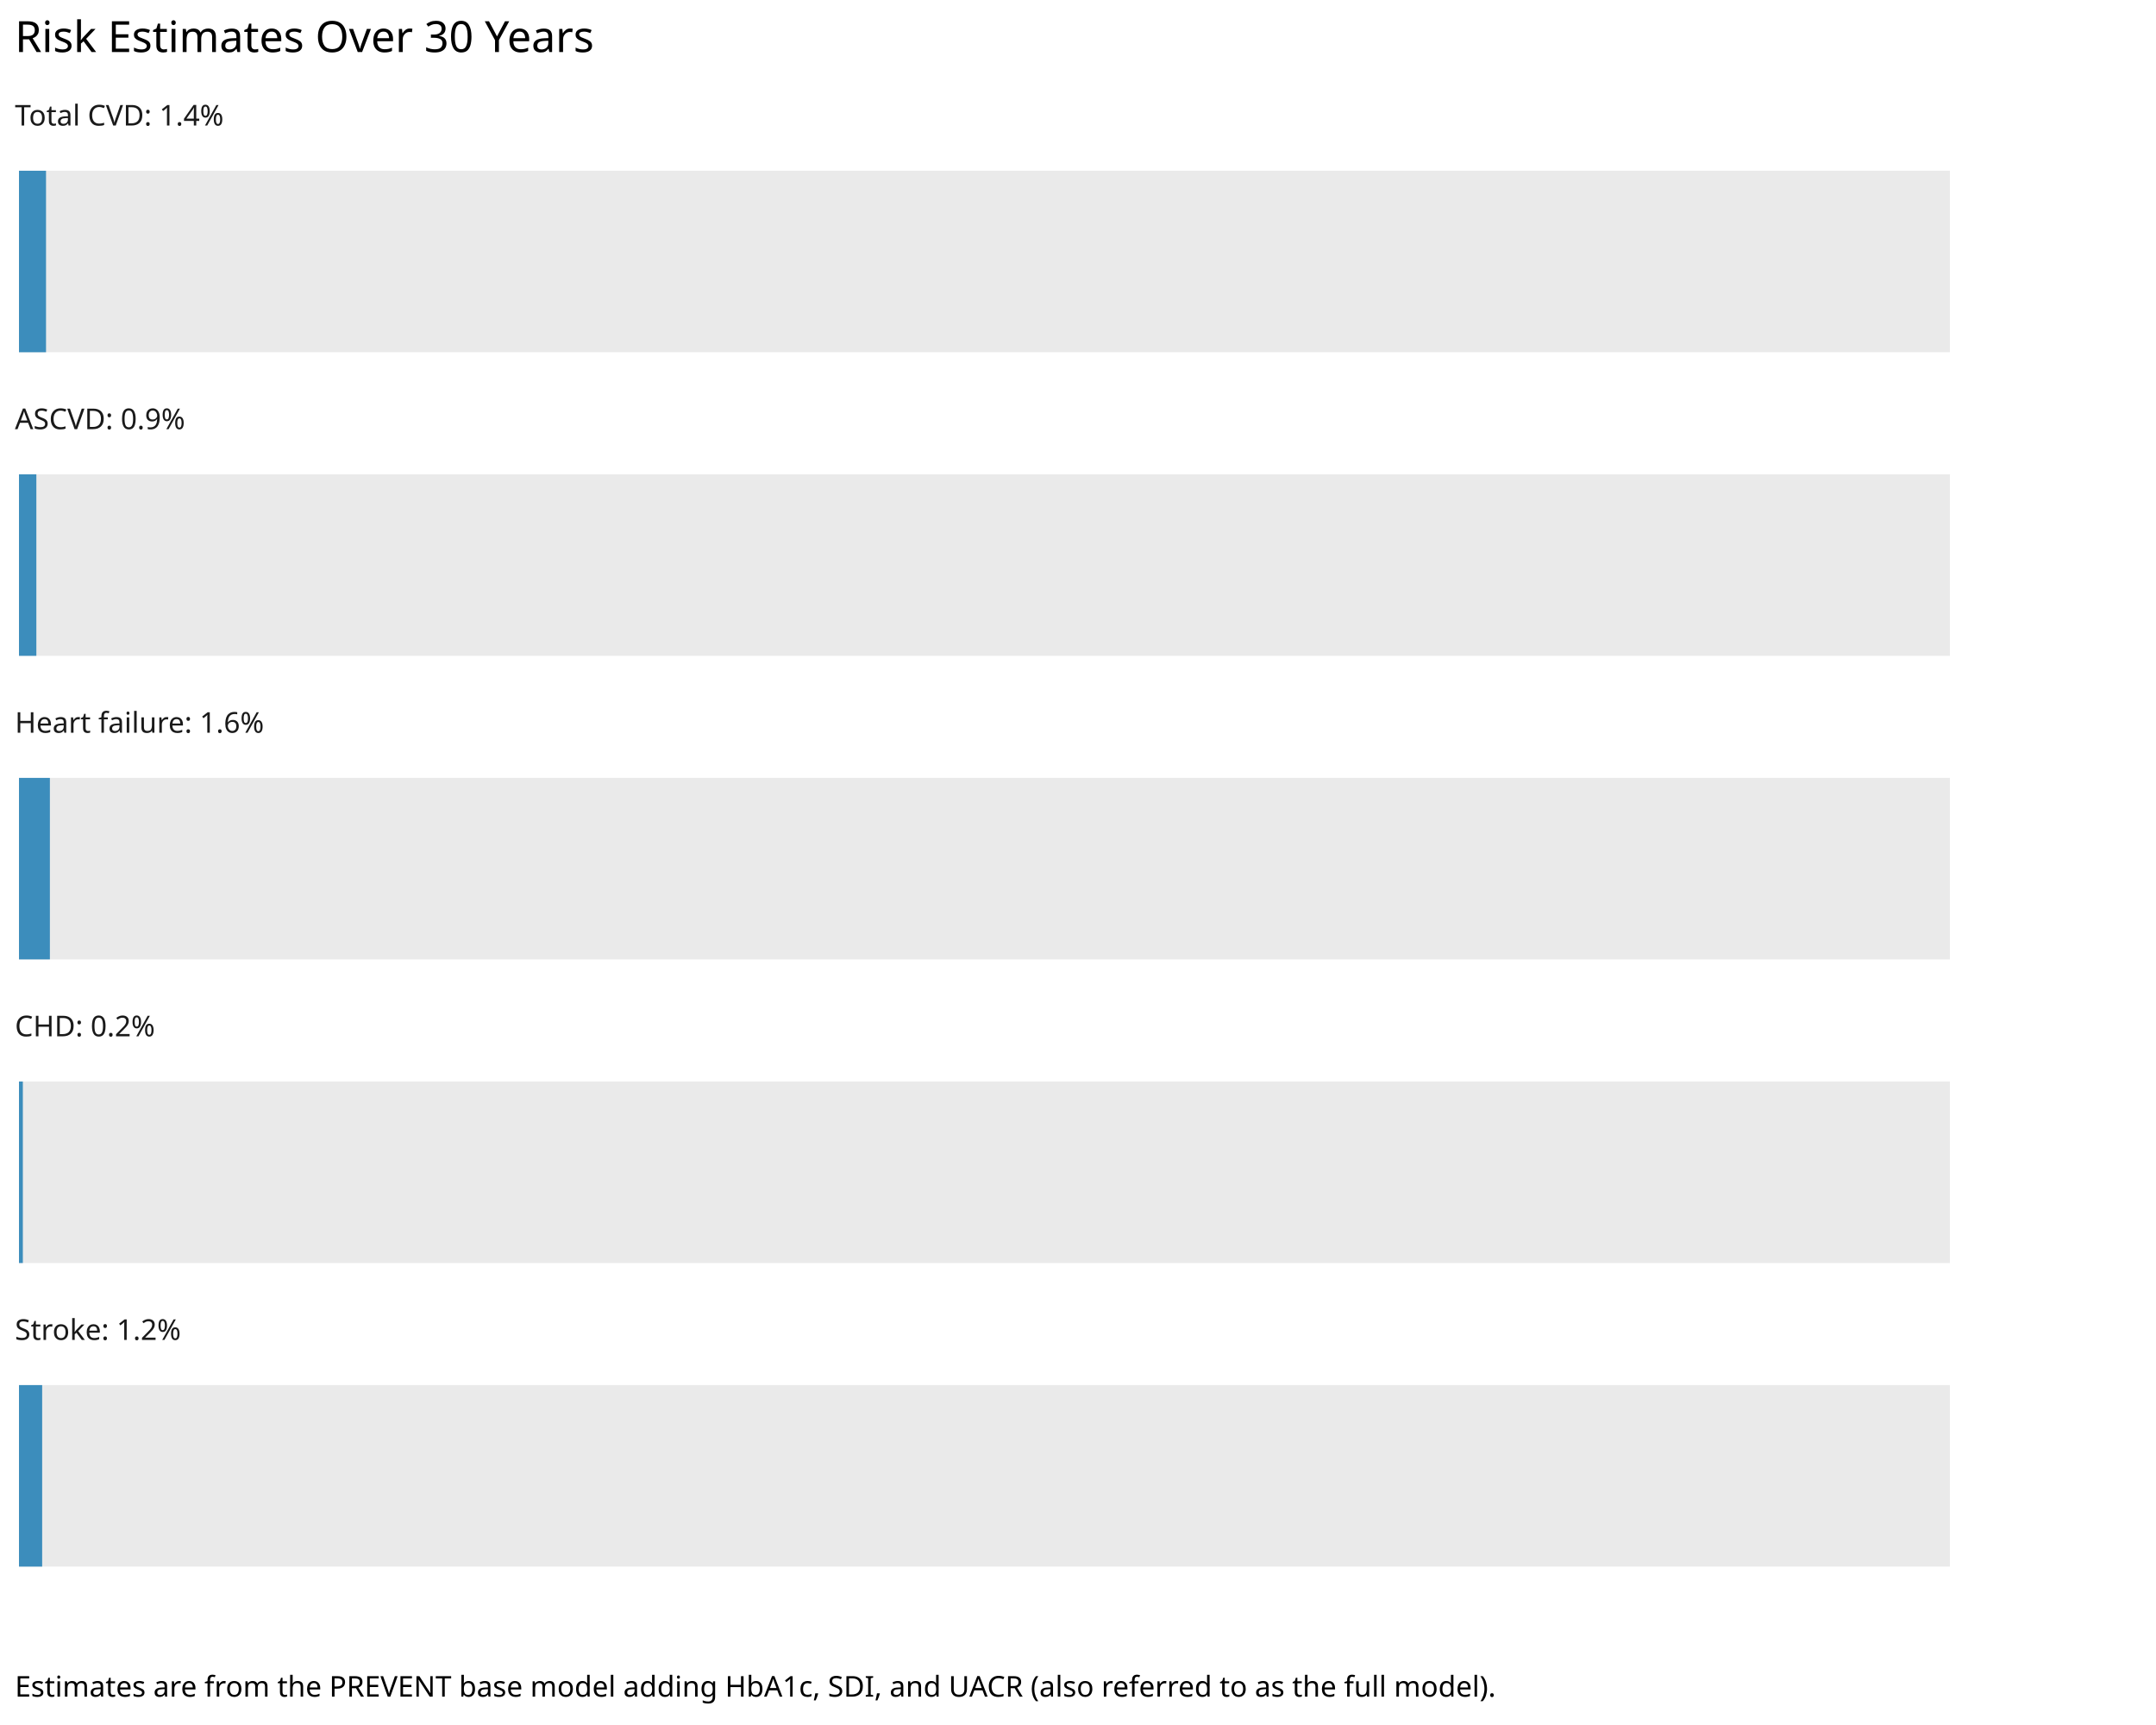
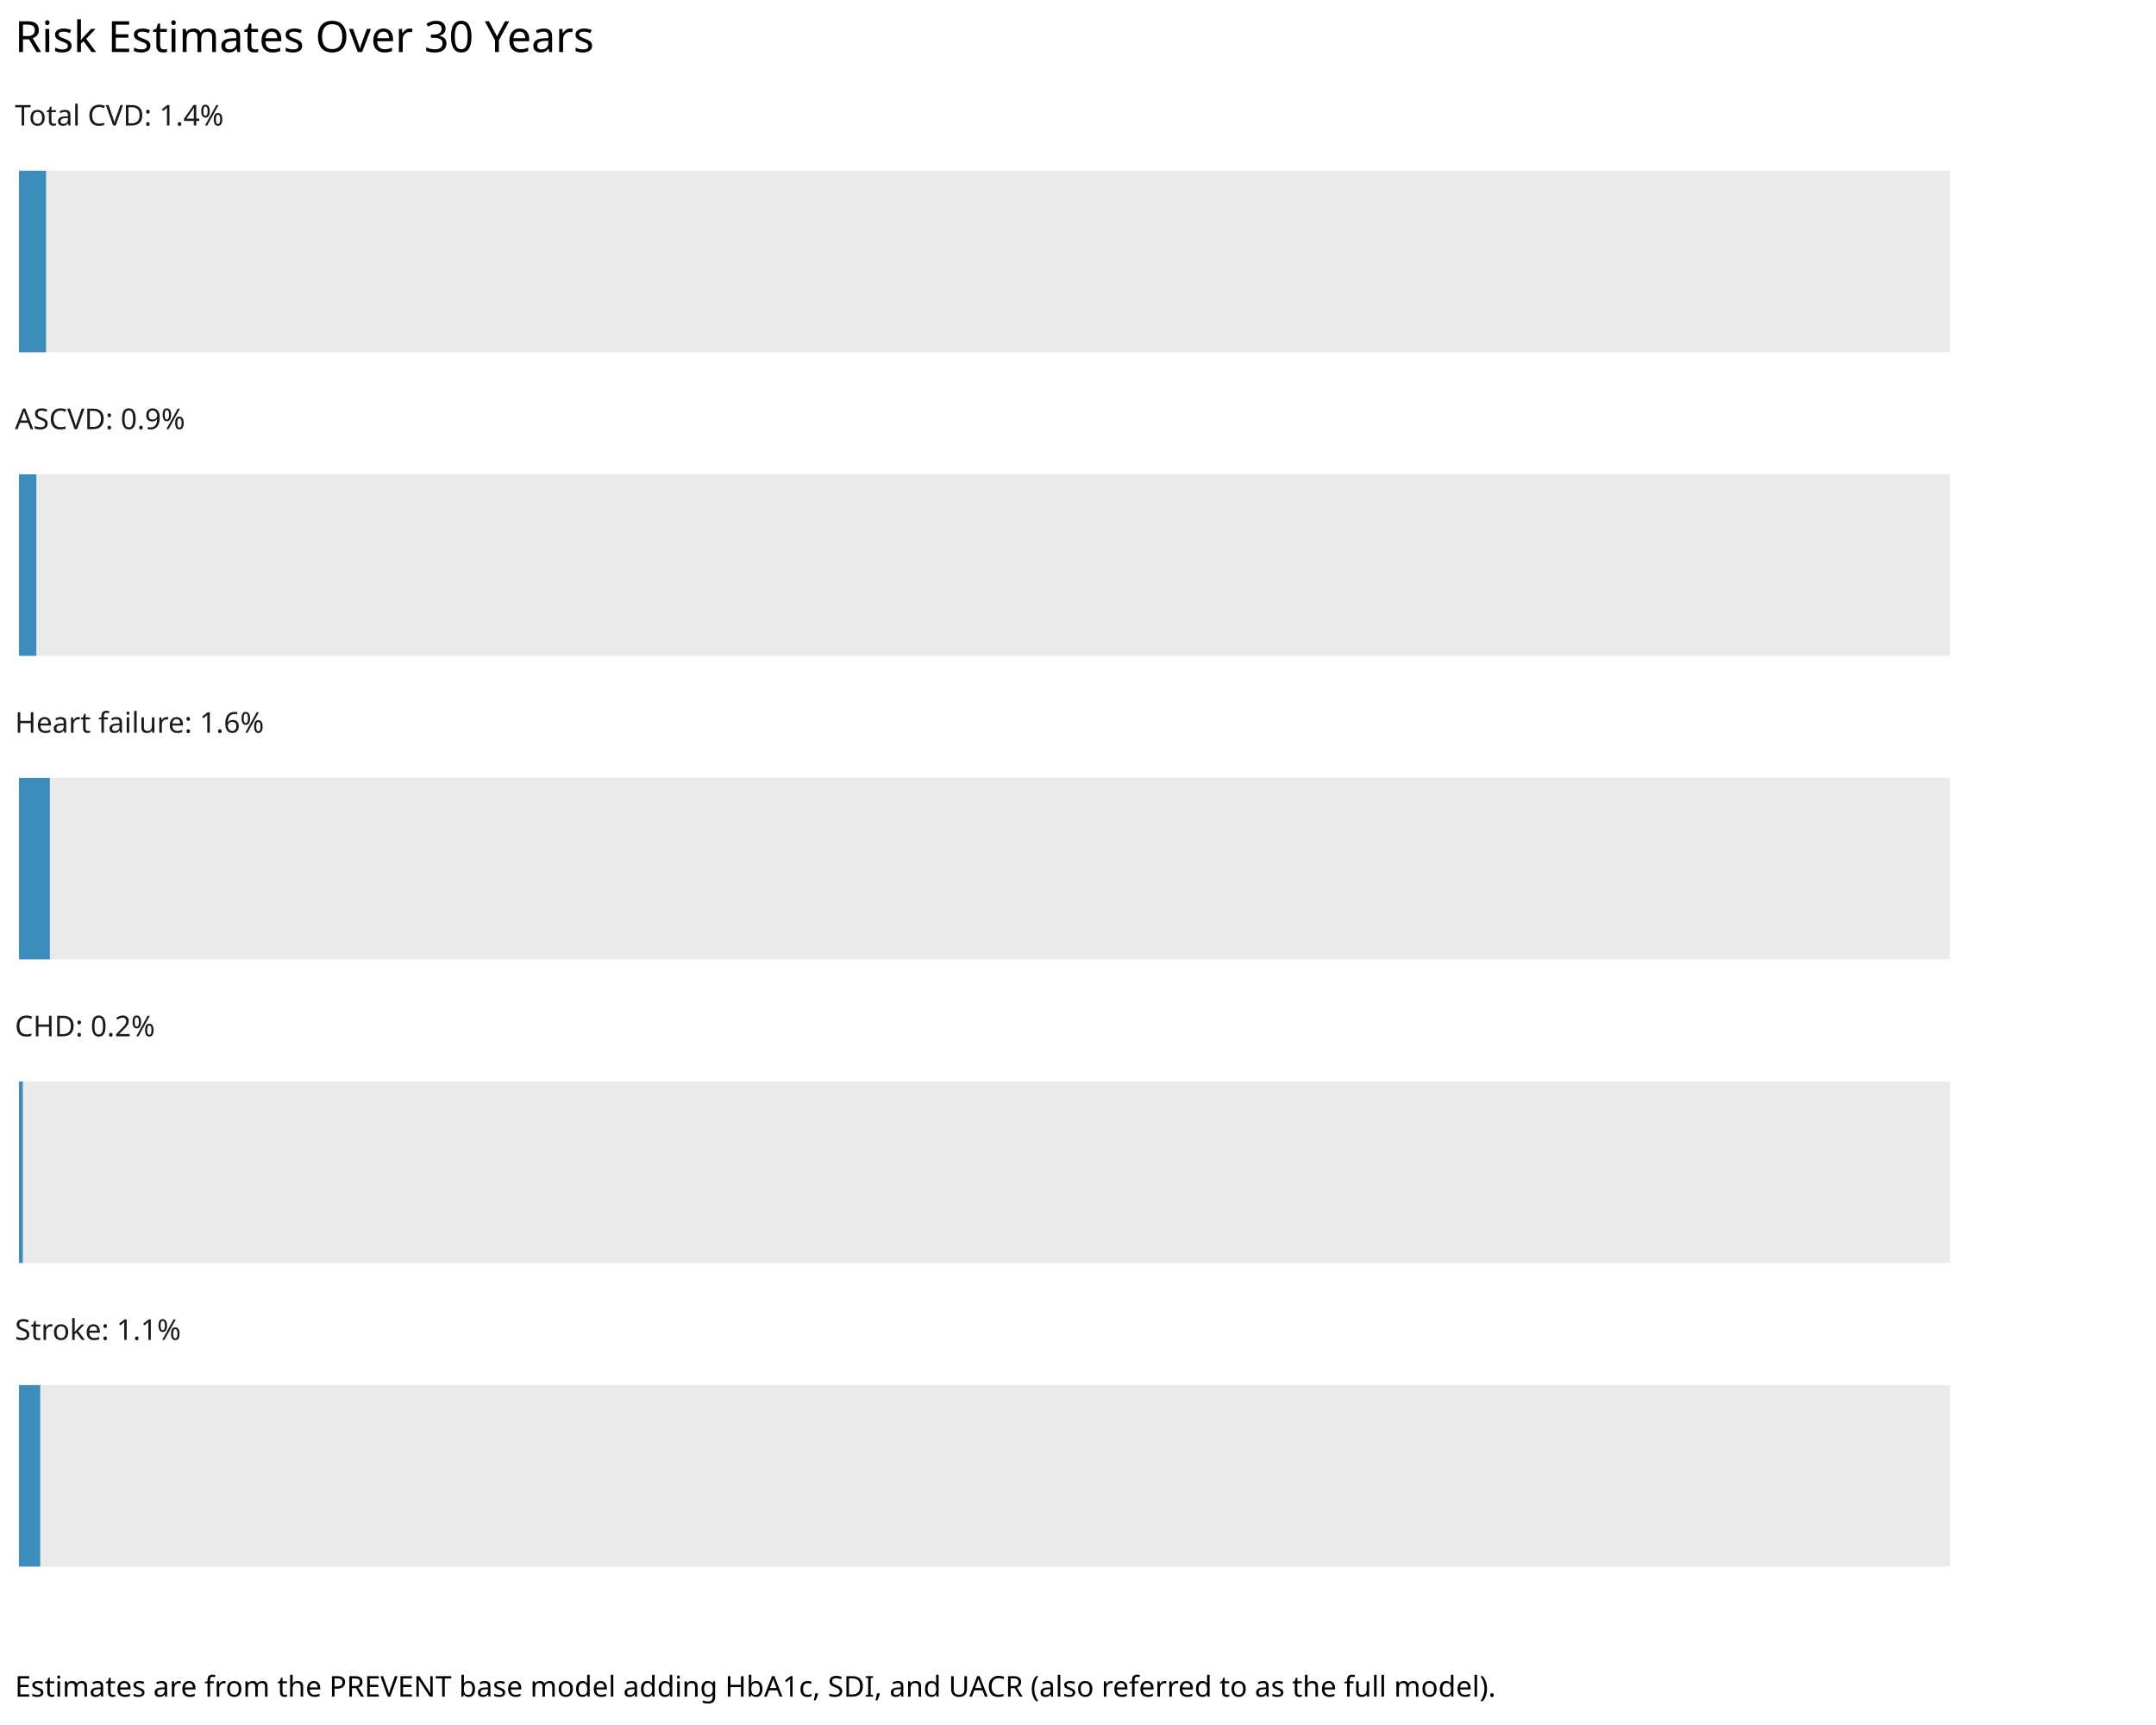
<svg xmlns="http://www.w3.org/2000/svg" class="svglite" data-engine-version="2.0" width="720.00pt" height="576.00pt" viewBox="0 0 720.00 576.00">
  <defs>
    <style type="text/css">
    .svglite line, .svglite polyline, .svglite polygon, .svglite path, .svglite rect, .svglite circle {
      fill: none;
      stroke: #000000;
      stroke-linecap: round;
      stroke-linejoin: round;
      stroke-miterlimit: 10.00;
    }
  </style>
  </defs>
  <rect width="100%" height="100%" style="stroke: none; fill: #FFFFFF;" />
  <defs>
    <clipPath id="cpMC4wMHw3MjAuMDB8MC4wMHw1NzYuMDA=">
      <rect x="0.00" y="0.00" width="720.00" height="576.00" />
    </clipPath>
  </defs>
  <g clip-path="url(#cpMC4wMHw3MjAuMDB8MC4wMHw1NzYuMDA=)">
    <rect x="0.00" y="0.00" width="720.00" height="576.00" style="stroke-width: 1.16; stroke: none; fill: #FFFFFF;" />
  </g>
  <defs>
    <clipPath id="cpNC45OHw3MTcuMDF8NDYuOTB8MTI3Ljcy">
      <rect x="4.98" y="46.90" width="712.03" height="80.82" />
    </clipPath>
  </defs>
  <g clip-path="url(#cpNC45OHw3MTcuMDF8NDYuOTB8MTI3Ljcy)">
    <rect x="6.34" y="57.01" width="644.84" height="60.61" style="stroke-width: 1.16; stroke: none; stroke-linecap: butt; stroke-linejoin: miter; fill: #EAEAEA;" />
    <rect x="6.34" y="57.01" width="9.03" height="60.61" style="stroke-width: 1.16; stroke: none; stroke-linecap: butt; stroke-linejoin: miter; fill: #3C8DBC;" />
  </g>
  <g clip-path="url(#cpMC4wMHw3MjAuMDB8MC4wMHw1NzYuMDA=)">
</g>
  <defs>
    <clipPath id="cpNC45OHw3MTcuMDF8MTQ4LjI4fDIyOS4xMA==">
      <rect x="4.98" y="148.28" width="712.03" height="80.82" />
    </clipPath>
  </defs>
  <g clip-path="url(#cpNC45OHw3MTcuMDF8MTQ4LjI4fDIyOS4xMA==)">
    <rect x="6.34" y="158.38" width="644.84" height="60.61" style="stroke-width: 1.16; stroke: none; stroke-linecap: butt; stroke-linejoin: miter; fill: #EAEAEA;" />
    <rect x="6.34" y="158.38" width="5.80" height="60.61" style="stroke-width: 1.16; stroke: none; stroke-linecap: butt; stroke-linejoin: miter; fill: #3C8DBC;" />
  </g>
  <g clip-path="url(#cpMC4wMHw3MjAuMDB8MC4wMHw1NzYuMDA=)">
</g>
  <defs>
    <clipPath id="cpNC45OHw3MTcuMDF8MjQ5LjY1fDMzMC40Nw==">
      <rect x="4.98" y="249.65" width="712.03" height="80.82" />
    </clipPath>
  </defs>
  <g clip-path="url(#cpNC45OHw3MTcuMDF8MjQ5LjY1fDMzMC40Nw==)">
    <rect x="6.34" y="259.75" width="644.84" height="60.61" style="stroke-width: 1.16; stroke: none; stroke-linecap: butt; stroke-linejoin: miter; fill: #EAEAEA;" />
    <rect x="6.34" y="259.75" width="10.32" height="60.61" style="stroke-width: 1.16; stroke: none; stroke-linecap: butt; stroke-linejoin: miter; fill: #3C8DBC;" />
  </g>
  <g clip-path="url(#cpMC4wMHw3MjAuMDB8MC4wMHw1NzYuMDA=)">
</g>
  <defs>
    <clipPath id="cpNC45OHw3MTcuMDF8MzUxLjAyfDQzMS44NA==">
      <rect x="4.98" y="351.02" width="712.03" height="80.82" />
    </clipPath>
  </defs>
  <g clip-path="url(#cpNC45OHw3MTcuMDF8MzUxLjAyfDQzMS44NA==)">
    <rect x="6.34" y="361.13" width="644.84" height="60.61" style="stroke-width: 1.16; stroke: none; stroke-linecap: butt; stroke-linejoin: miter; fill: #EAEAEA;" />
    <rect x="6.34" y="361.13" width="1.29" height="60.61" style="stroke-width: 1.16; stroke: none; stroke-linecap: butt; stroke-linejoin: miter; fill: #3C8DBC;" />
  </g>
  <g clip-path="url(#cpMC4wMHw3MjAuMDB8MC4wMHw1NzYuMDA=)">
</g>
  <defs>
    <clipPath id="cpNC45OHw3MTcuMDF8NDUyLjQwfDUzMy4yMQ==">
      <rect x="4.98" y="452.40" width="712.03" height="80.82" />
    </clipPath>
  </defs>
  <g clip-path="url(#cpNC45OHw3MTcuMDF8NDUyLjQwfDUzMy4yMQ==)">
    <rect x="6.34" y="462.50" width="644.84" height="60.61" style="stroke-width: 1.16; stroke: none; stroke-linecap: butt; stroke-linejoin: miter; fill: #EAEAEA;" />
-     <rect x="6.34" y="462.50" width="7.74" height="60.61" style="stroke-width: 1.16; stroke: none; stroke-linecap: butt; stroke-linejoin: miter; fill: #3C8DBC;" />
+     <rect x="6.34" y="462.50" width="7.09" height="60.61" style="stroke-width: 1.16; stroke: none; stroke-linecap: butt; stroke-linejoin: miter; fill: #3C8DBC;" />
  </g>
  <g clip-path="url(#cpMC4wMHw3MjAuMDB8MC4wMHw1NzYuMDA=)">
</g>
  <defs>
    <clipPath id="cpNC45OHw3MTcuMDF8NDM3LjgyfDQ1Mi40MA==">
      <rect x="4.98" y="437.82" width="712.03" height="14.58" />
    </clipPath>
  </defs>
  <g clip-path="url(#cpNC45OHw3MTcuMDF8NDM3LjgyfDQ1Mi40MA==)">
-     <text x="4.98" y="447.41" style="font-size: 9.60px; fill: #1A1A1A; font-family: sans;" textLength="54.97px" lengthAdjust="spacingAndGlyphs">Stroke: 1.2%</text>
+     <text x="4.98" y="447.41" style="font-size: 9.60px; fill: #1A1A1A; font-family: sans;" textLength="54.97px" lengthAdjust="spacingAndGlyphs">Stroke: 1.1%</text>
  </g>
  <g clip-path="url(#cpMC4wMHw3MjAuMDB8MC4wMHw1NzYuMDA=)">
</g>
  <defs>
    <clipPath id="cpNC45OHw3MTcuMDF8MzM2LjQ1fDM1MS4wMg==">
      <rect x="4.98" y="336.45" width="712.03" height="14.58" />
    </clipPath>
  </defs>
  <g clip-path="url(#cpNC45OHw3MTcuMDF8MzM2LjQ1fDM1MS4wMg==)">
    <text x="4.98" y="346.04" style="font-size: 9.60px; fill: #1A1A1A; font-family: sans;" textLength="48.02px" lengthAdjust="spacingAndGlyphs">CHD: 0.2%</text>
  </g>
  <g clip-path="url(#cpMC4wMHw3MjAuMDB8MC4wMHw1NzYuMDA=)">
</g>
  <defs>
    <clipPath id="cpNC45OHw3MTcuMDF8MjM1LjA3fDI0OS42NQ==">
      <rect x="4.98" y="235.07" width="712.03" height="14.58" />
    </clipPath>
  </defs>
  <g clip-path="url(#cpNC45OHw3MTcuMDF8MjM1LjA3fDI0OS42NQ==)">
    <text x="4.98" y="244.67" style="font-size: 9.60px; fill: #1A1A1A; font-family: sans;" textLength="79.51px" lengthAdjust="spacingAndGlyphs">Heart failure: 1.6%</text>
  </g>
  <g clip-path="url(#cpMC4wMHw3MjAuMDB8MC4wMHw1NzYuMDA=)">
</g>
  <defs>
    <clipPath id="cpNC45OHw3MTcuMDF8MTMzLjcwfDE0OC4yOA==">
      <rect x="4.98" y="133.70" width="712.03" height="14.58" />
    </clipPath>
  </defs>
  <g clip-path="url(#cpNC45OHw3MTcuMDF8MTMzLjcwfDE0OC4yOA==)">
    <text x="4.98" y="143.30" style="font-size: 9.60px; fill: #1A1A1A; font-family: sans;" textLength="60.30px" lengthAdjust="spacingAndGlyphs">ASCVD: 0.9%</text>
  </g>
  <g clip-path="url(#cpMC4wMHw3MjAuMDB8MC4wMHw1NzYuMDA=)">
</g>
  <defs>
    <clipPath id="cpNC45OHw3MTcuMDF8MzIuMzN8NDYuOTA=">
      <rect x="4.98" y="32.33" width="712.03" height="14.58" />
    </clipPath>
  </defs>
  <g clip-path="url(#cpNC45OHw3MTcuMDF8MzIuMzN8NDYuOTA=)">
    <text x="4.98" y="41.92" style="font-size: 9.60px; fill: #1A1A1A; font-family: sans;" textLength="71.50px" lengthAdjust="spacingAndGlyphs">Total CVD: 1.4%</text>
  </g>
  <g clip-path="url(#cpMC4wMHw3MjAuMDB8MC4wMHw1NzYuMDA=)">
    <text x="4.98" y="17.38" style="font-size: 14.40px; font-family: sans;" textLength="192.11px" lengthAdjust="spacingAndGlyphs">Risk Estimates Over 30 Years</text>
    <text x="4.98" y="545.80" style="font-size: 9.60px; font-family: sans;" textLength="0.00px" lengthAdjust="spacingAndGlyphs" />
    <text x="4.98" y="556.17" style="font-size: 9.60px; font-family: sans;" textLength="0.00px" lengthAdjust="spacingAndGlyphs" />
    <text x="4.98" y="566.54" style="font-size: 9.60px; font-family: sans;" textLength="481.34px" lengthAdjust="spacingAndGlyphs">Estimates are from the PREVENT base model adding HbA1c, SDI, and UACR (also referred to as the full model).</text>
  </g>
</svg>
